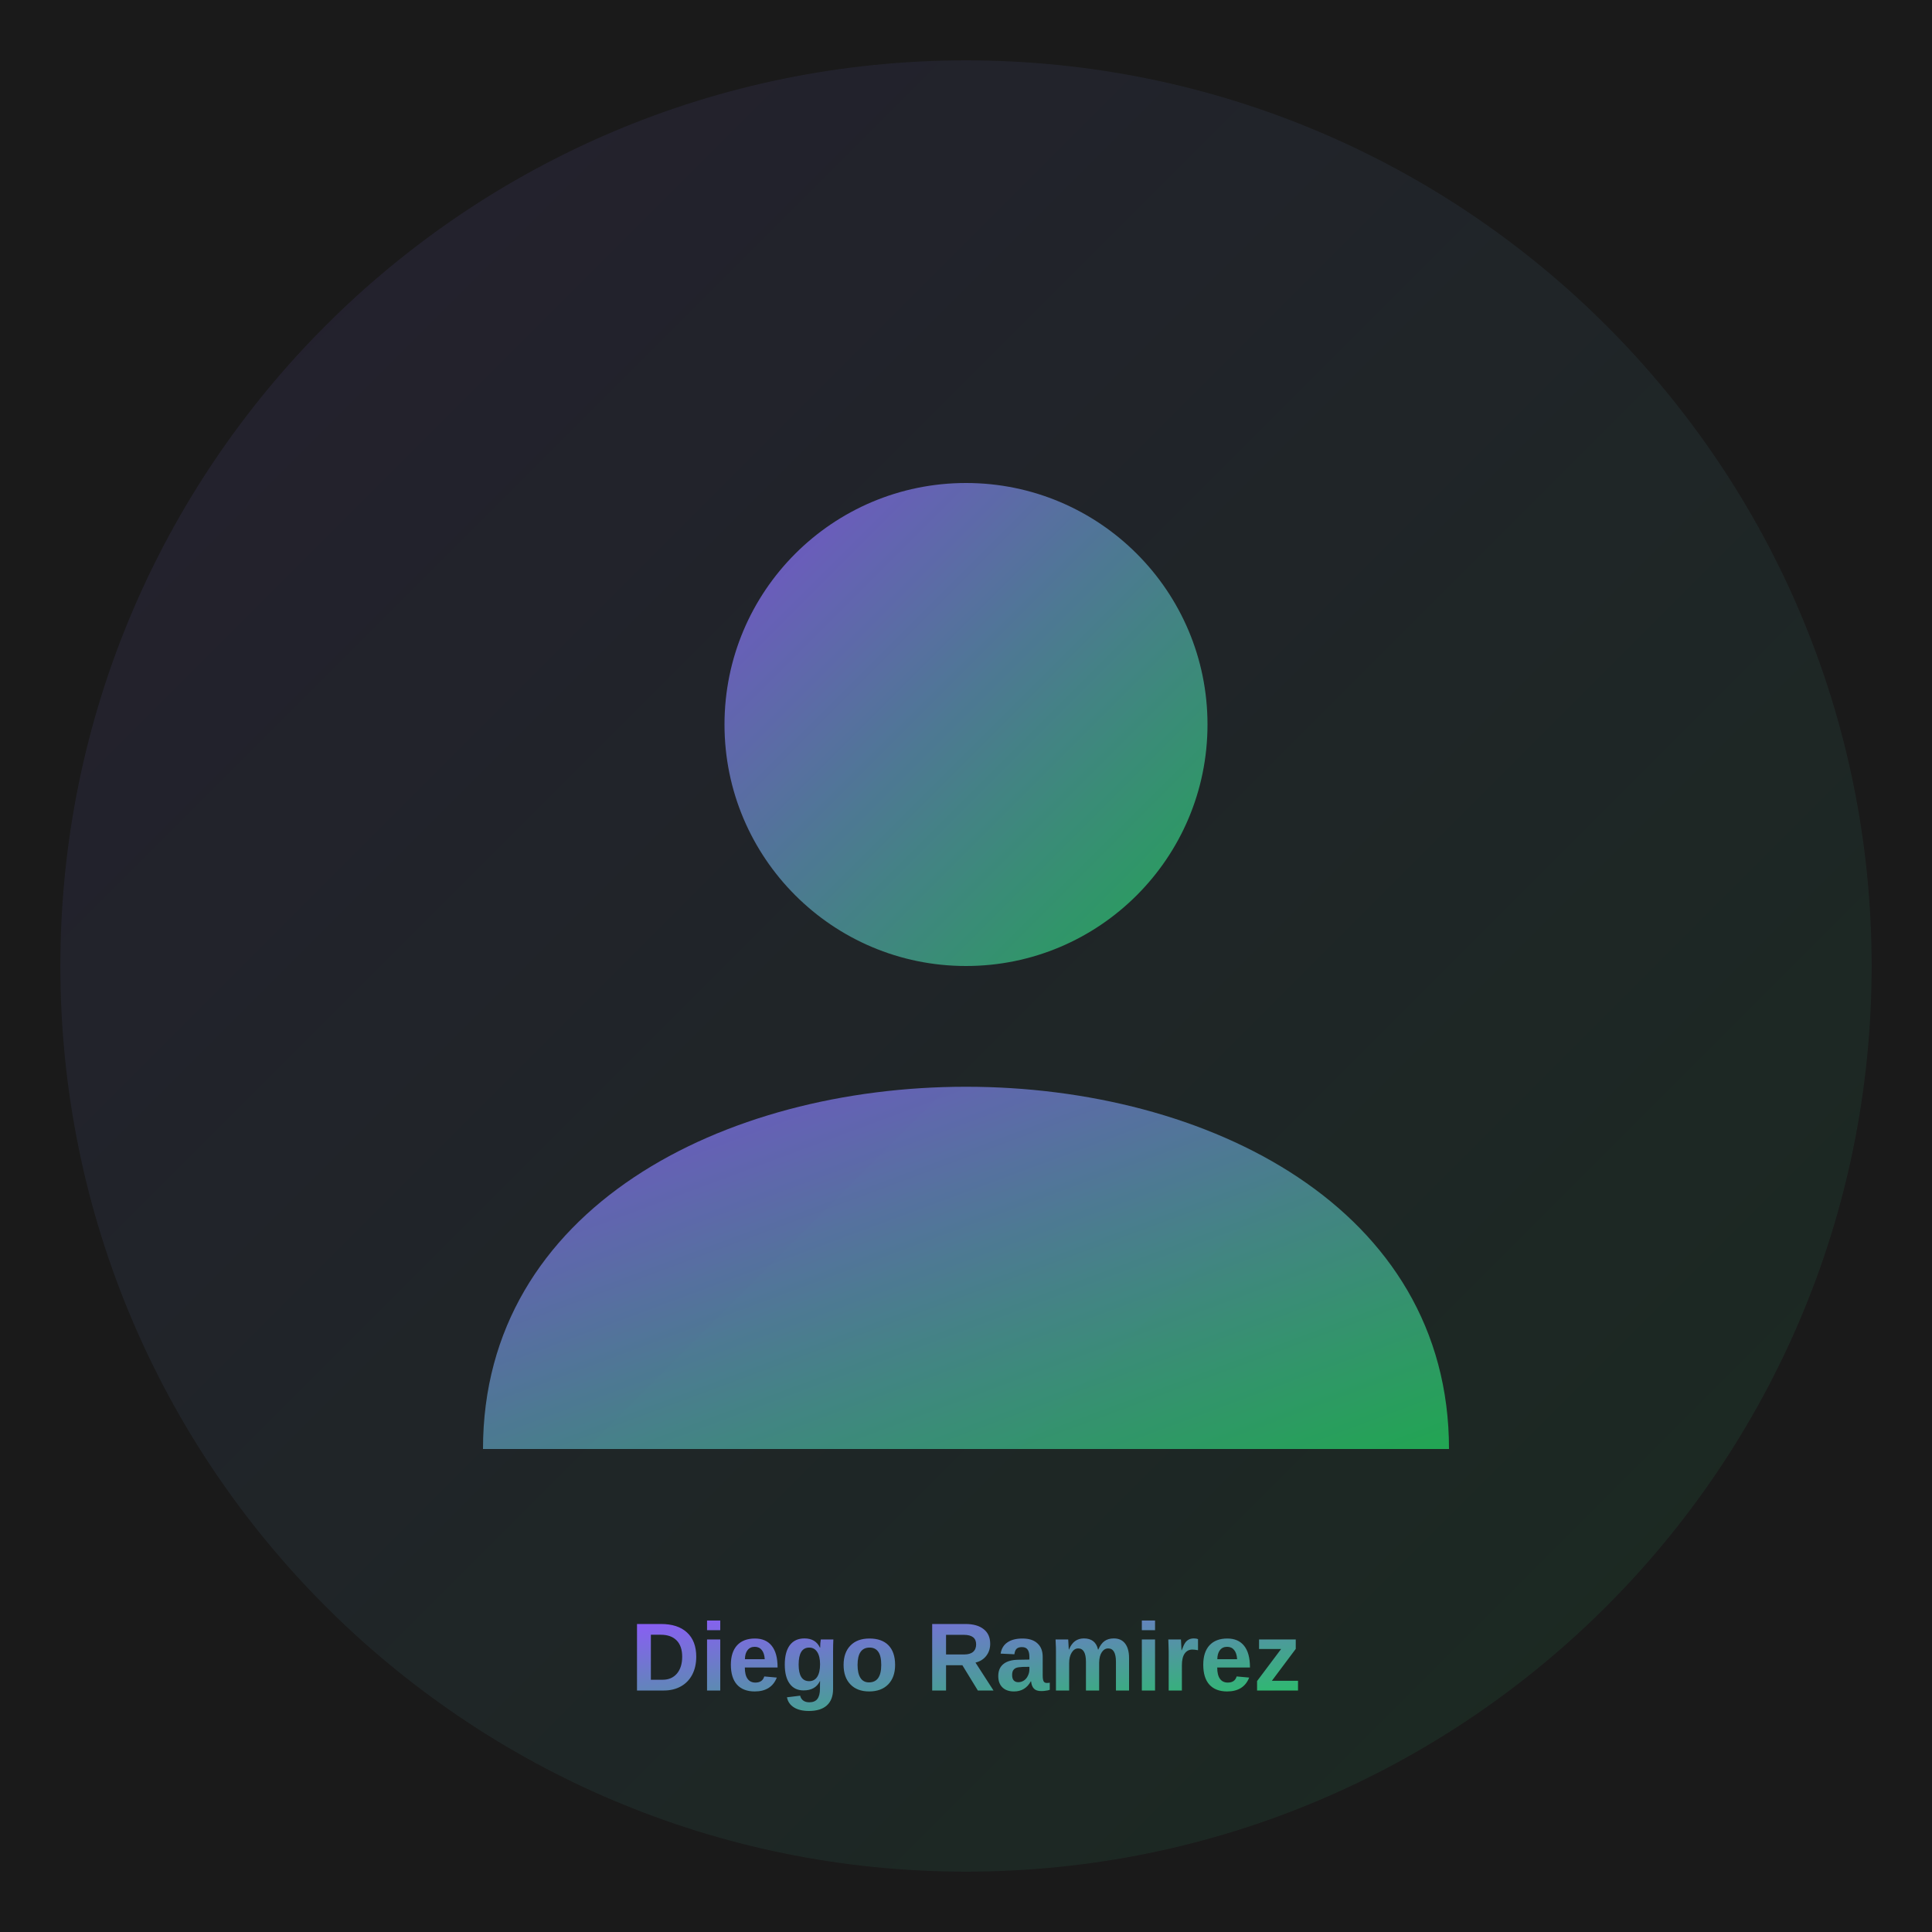
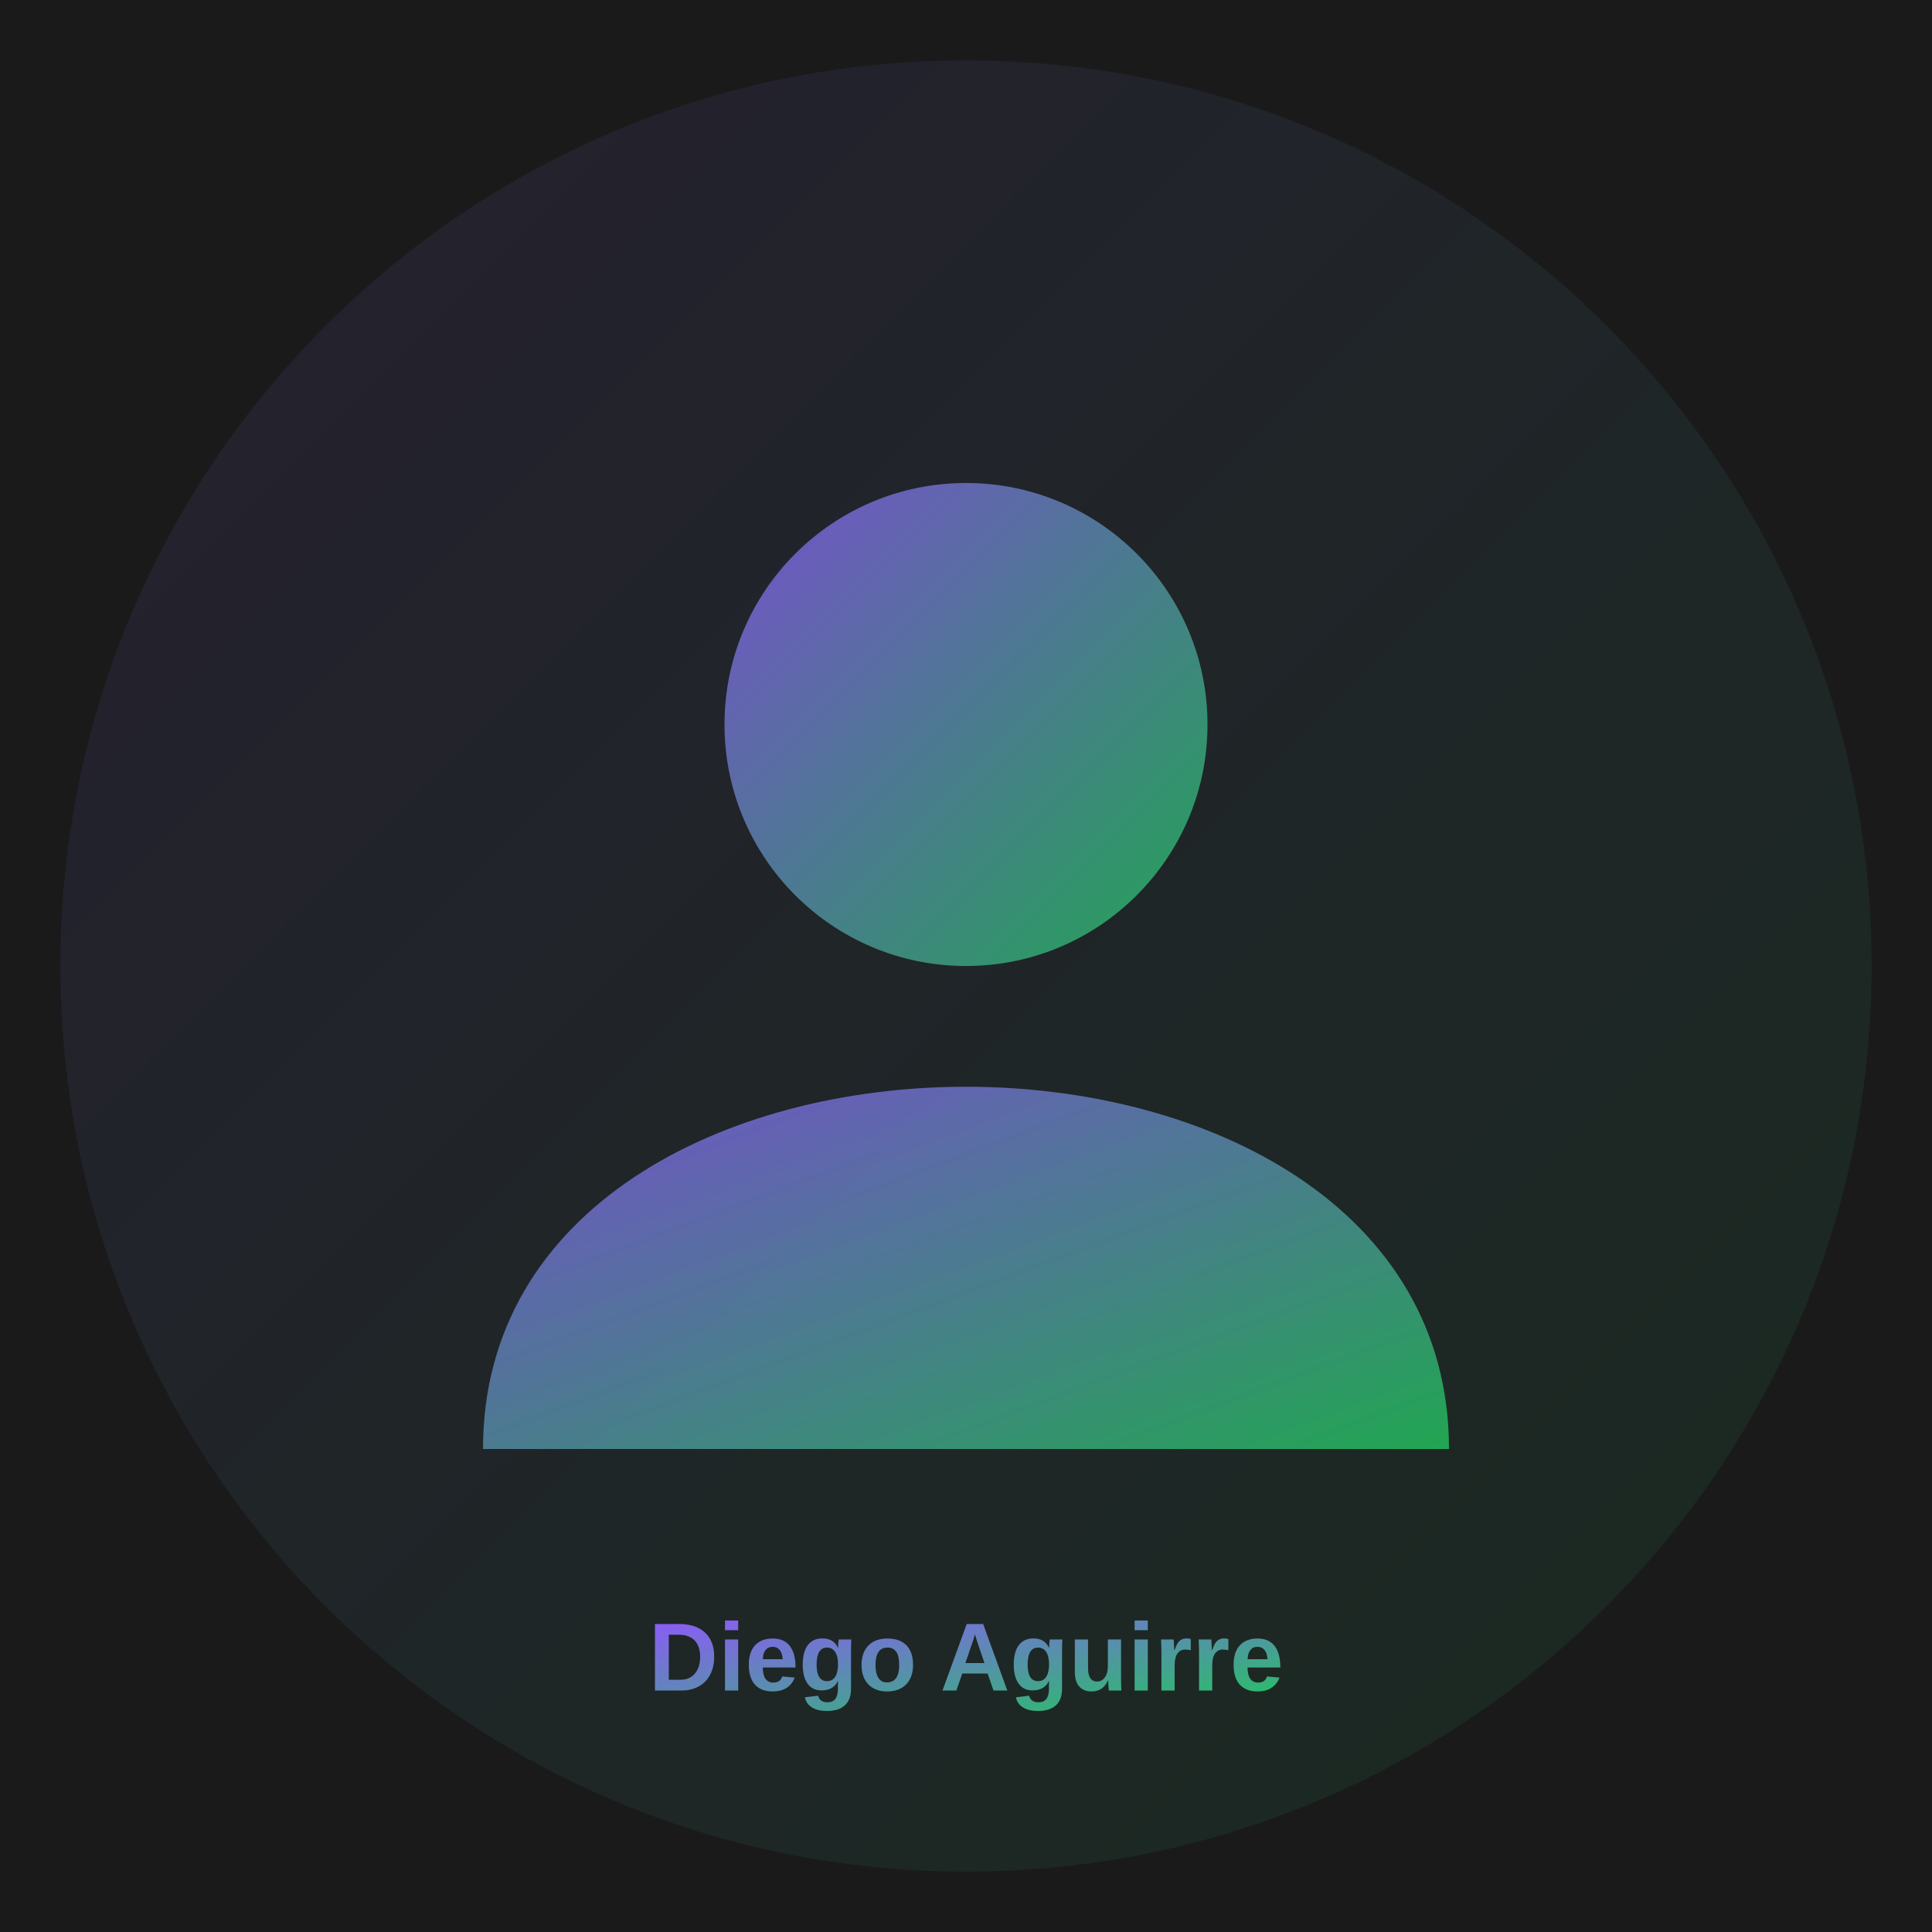
<svg xmlns="http://www.w3.org/2000/svg" width="320" height="320" viewBox="0 0 320 320" fill="none">
  <defs>
    <linearGradient id="gradient" x1="0%" y1="0%" x2="100%" y2="100%">
      <stop offset="0%" style="stop-color:#8b5cf6;stop-opacity:1" />
      <stop offset="100%" style="stop-color:#22c55e;stop-opacity:1" />
    </linearGradient>
  </defs>
  <rect width="320" height="320" fill="#1a1a1a" />
  <circle cx="160" cy="160" r="150" fill="url(#gradient)" opacity="0.1" />
  <circle cx="160" cy="120" r="40" fill="url(#gradient)" opacity="0.8" />
  <path d="M80 240 C 80 200, 120 180, 160 180 C 200 180, 240 200, 240 240" fill="url(#gradient)" opacity="0.8" />
-   <text x="160" y="280" text-anchor="middle" fill="url(#gradient)" font-family="Arial, sans-serif" font-size="16" font-weight="bold">Diego Ramirez</text>
+   <text x="160" y="280" text-anchor="middle" fill="url(#gradient)" font-family="Arial, sans-serif" font-size="16" font-weight="bold">Diego Aguirre</text>
</svg>
